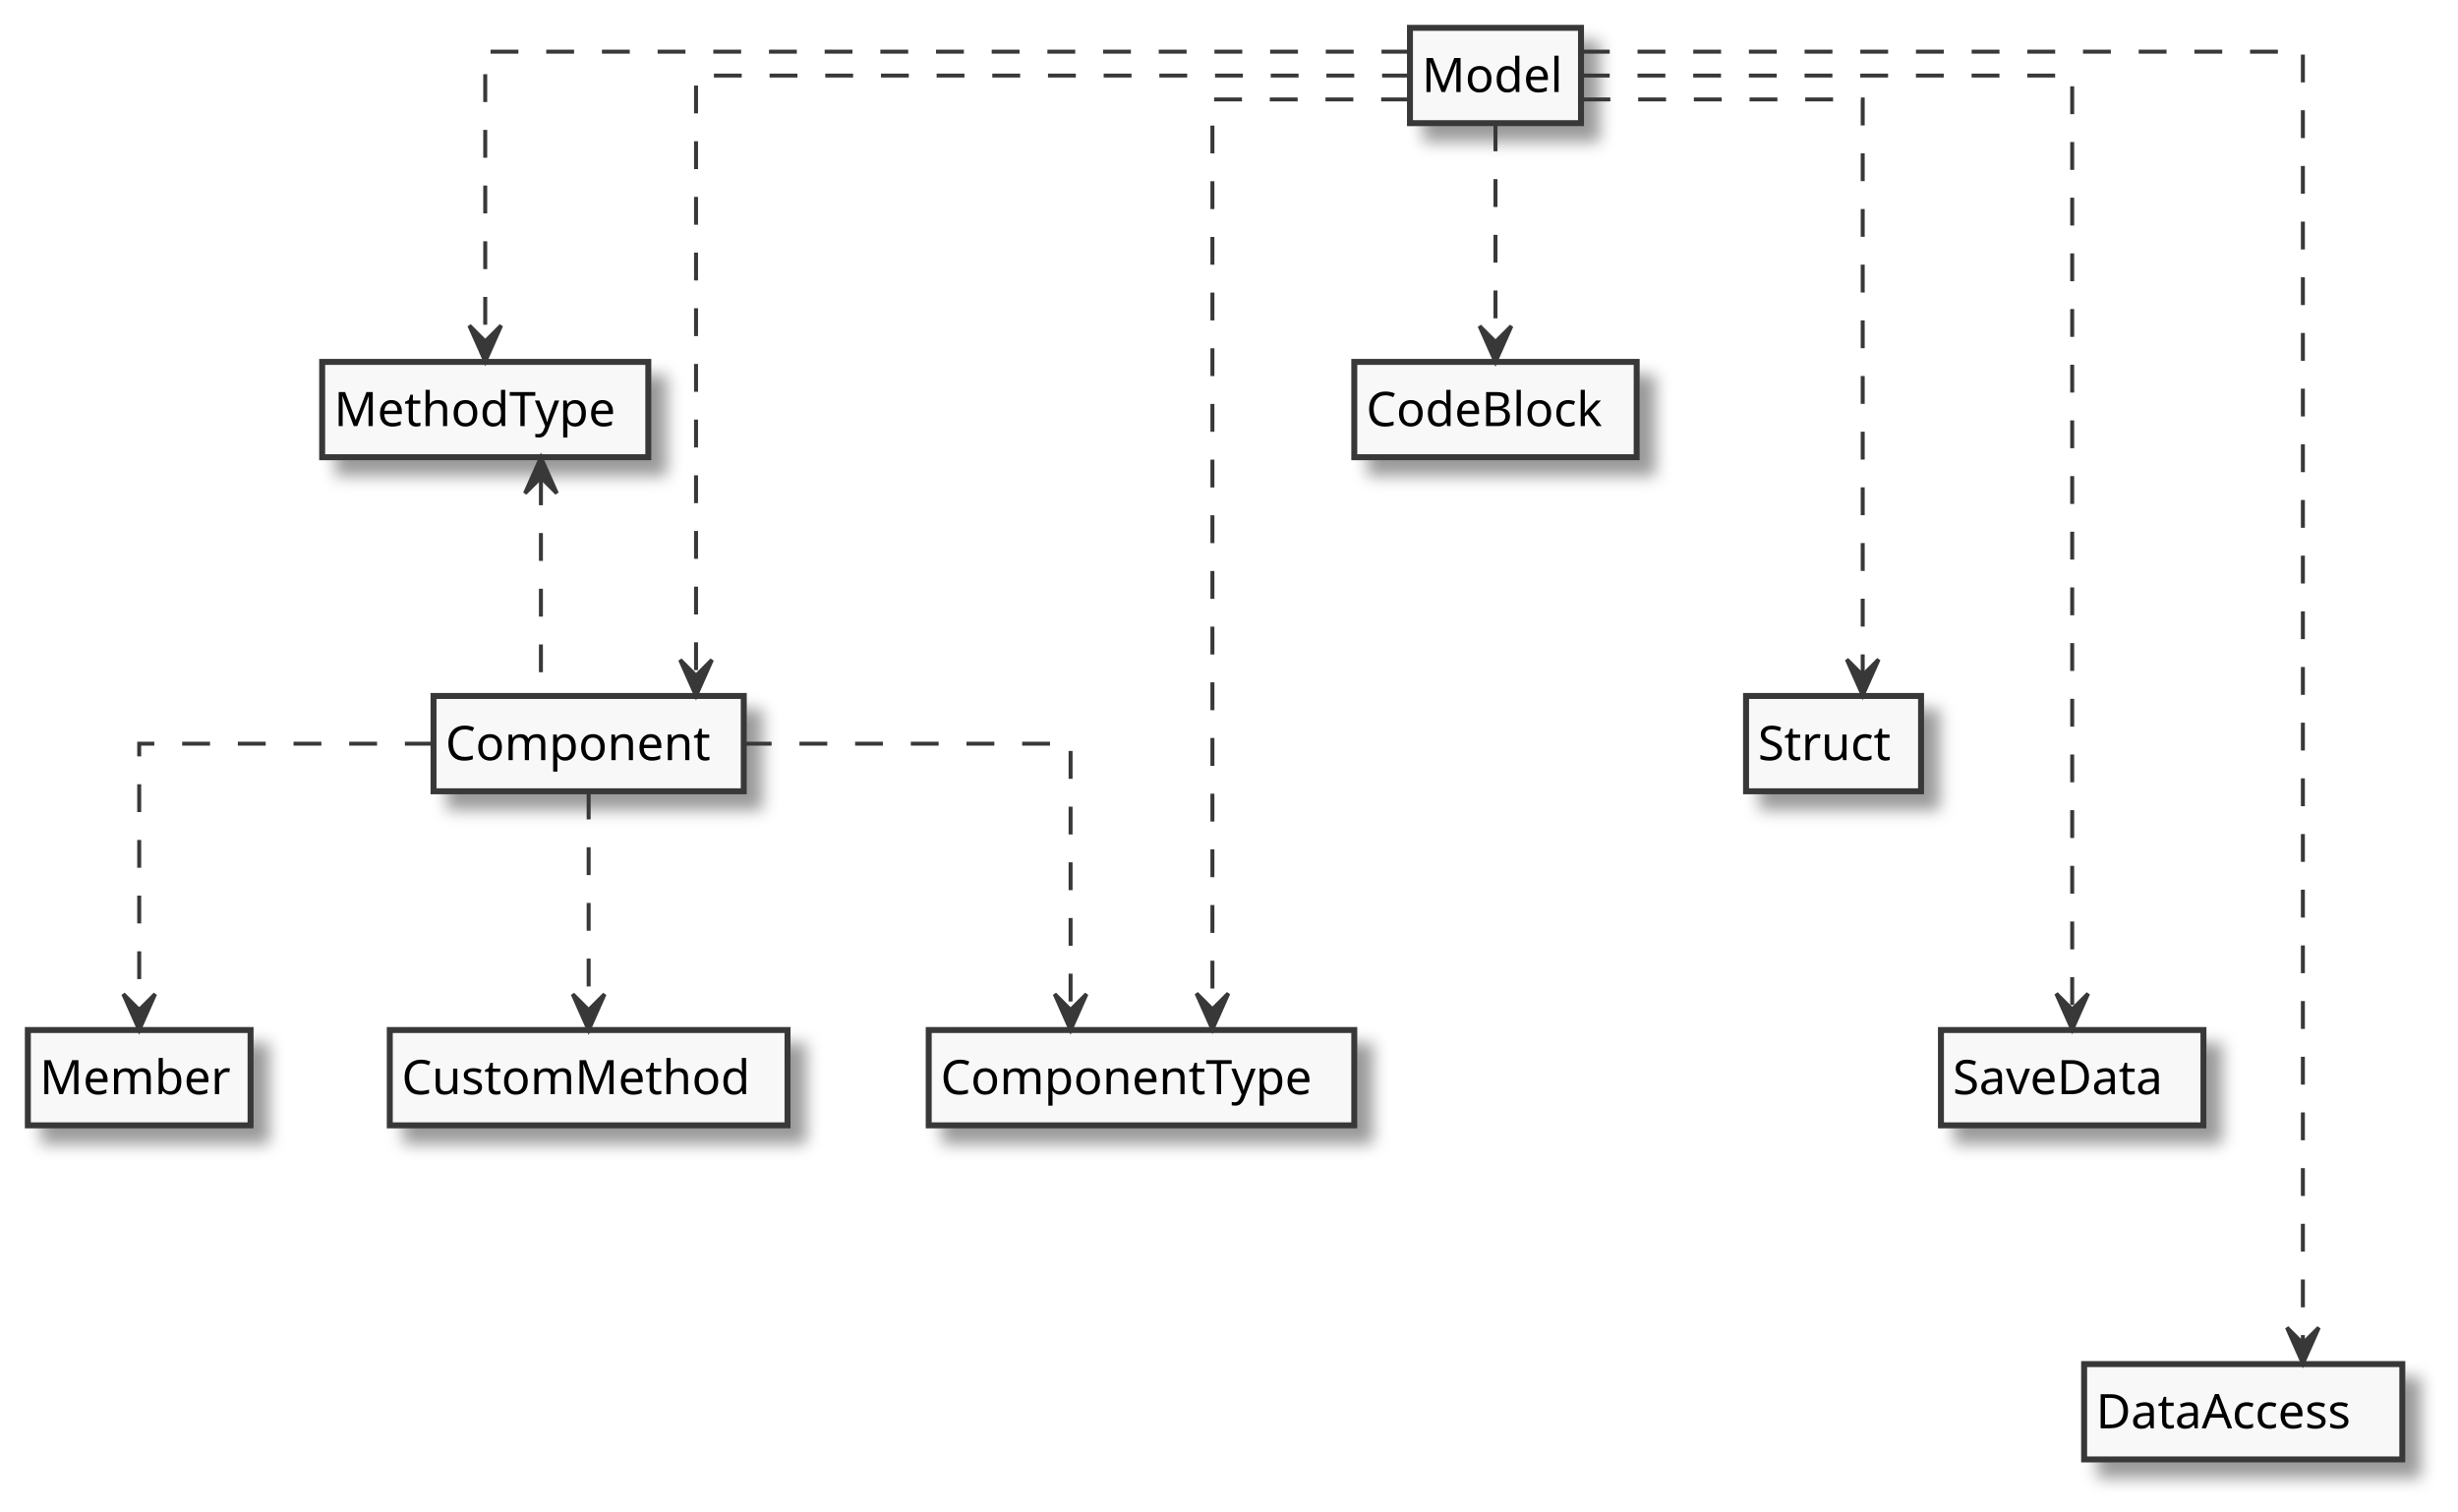
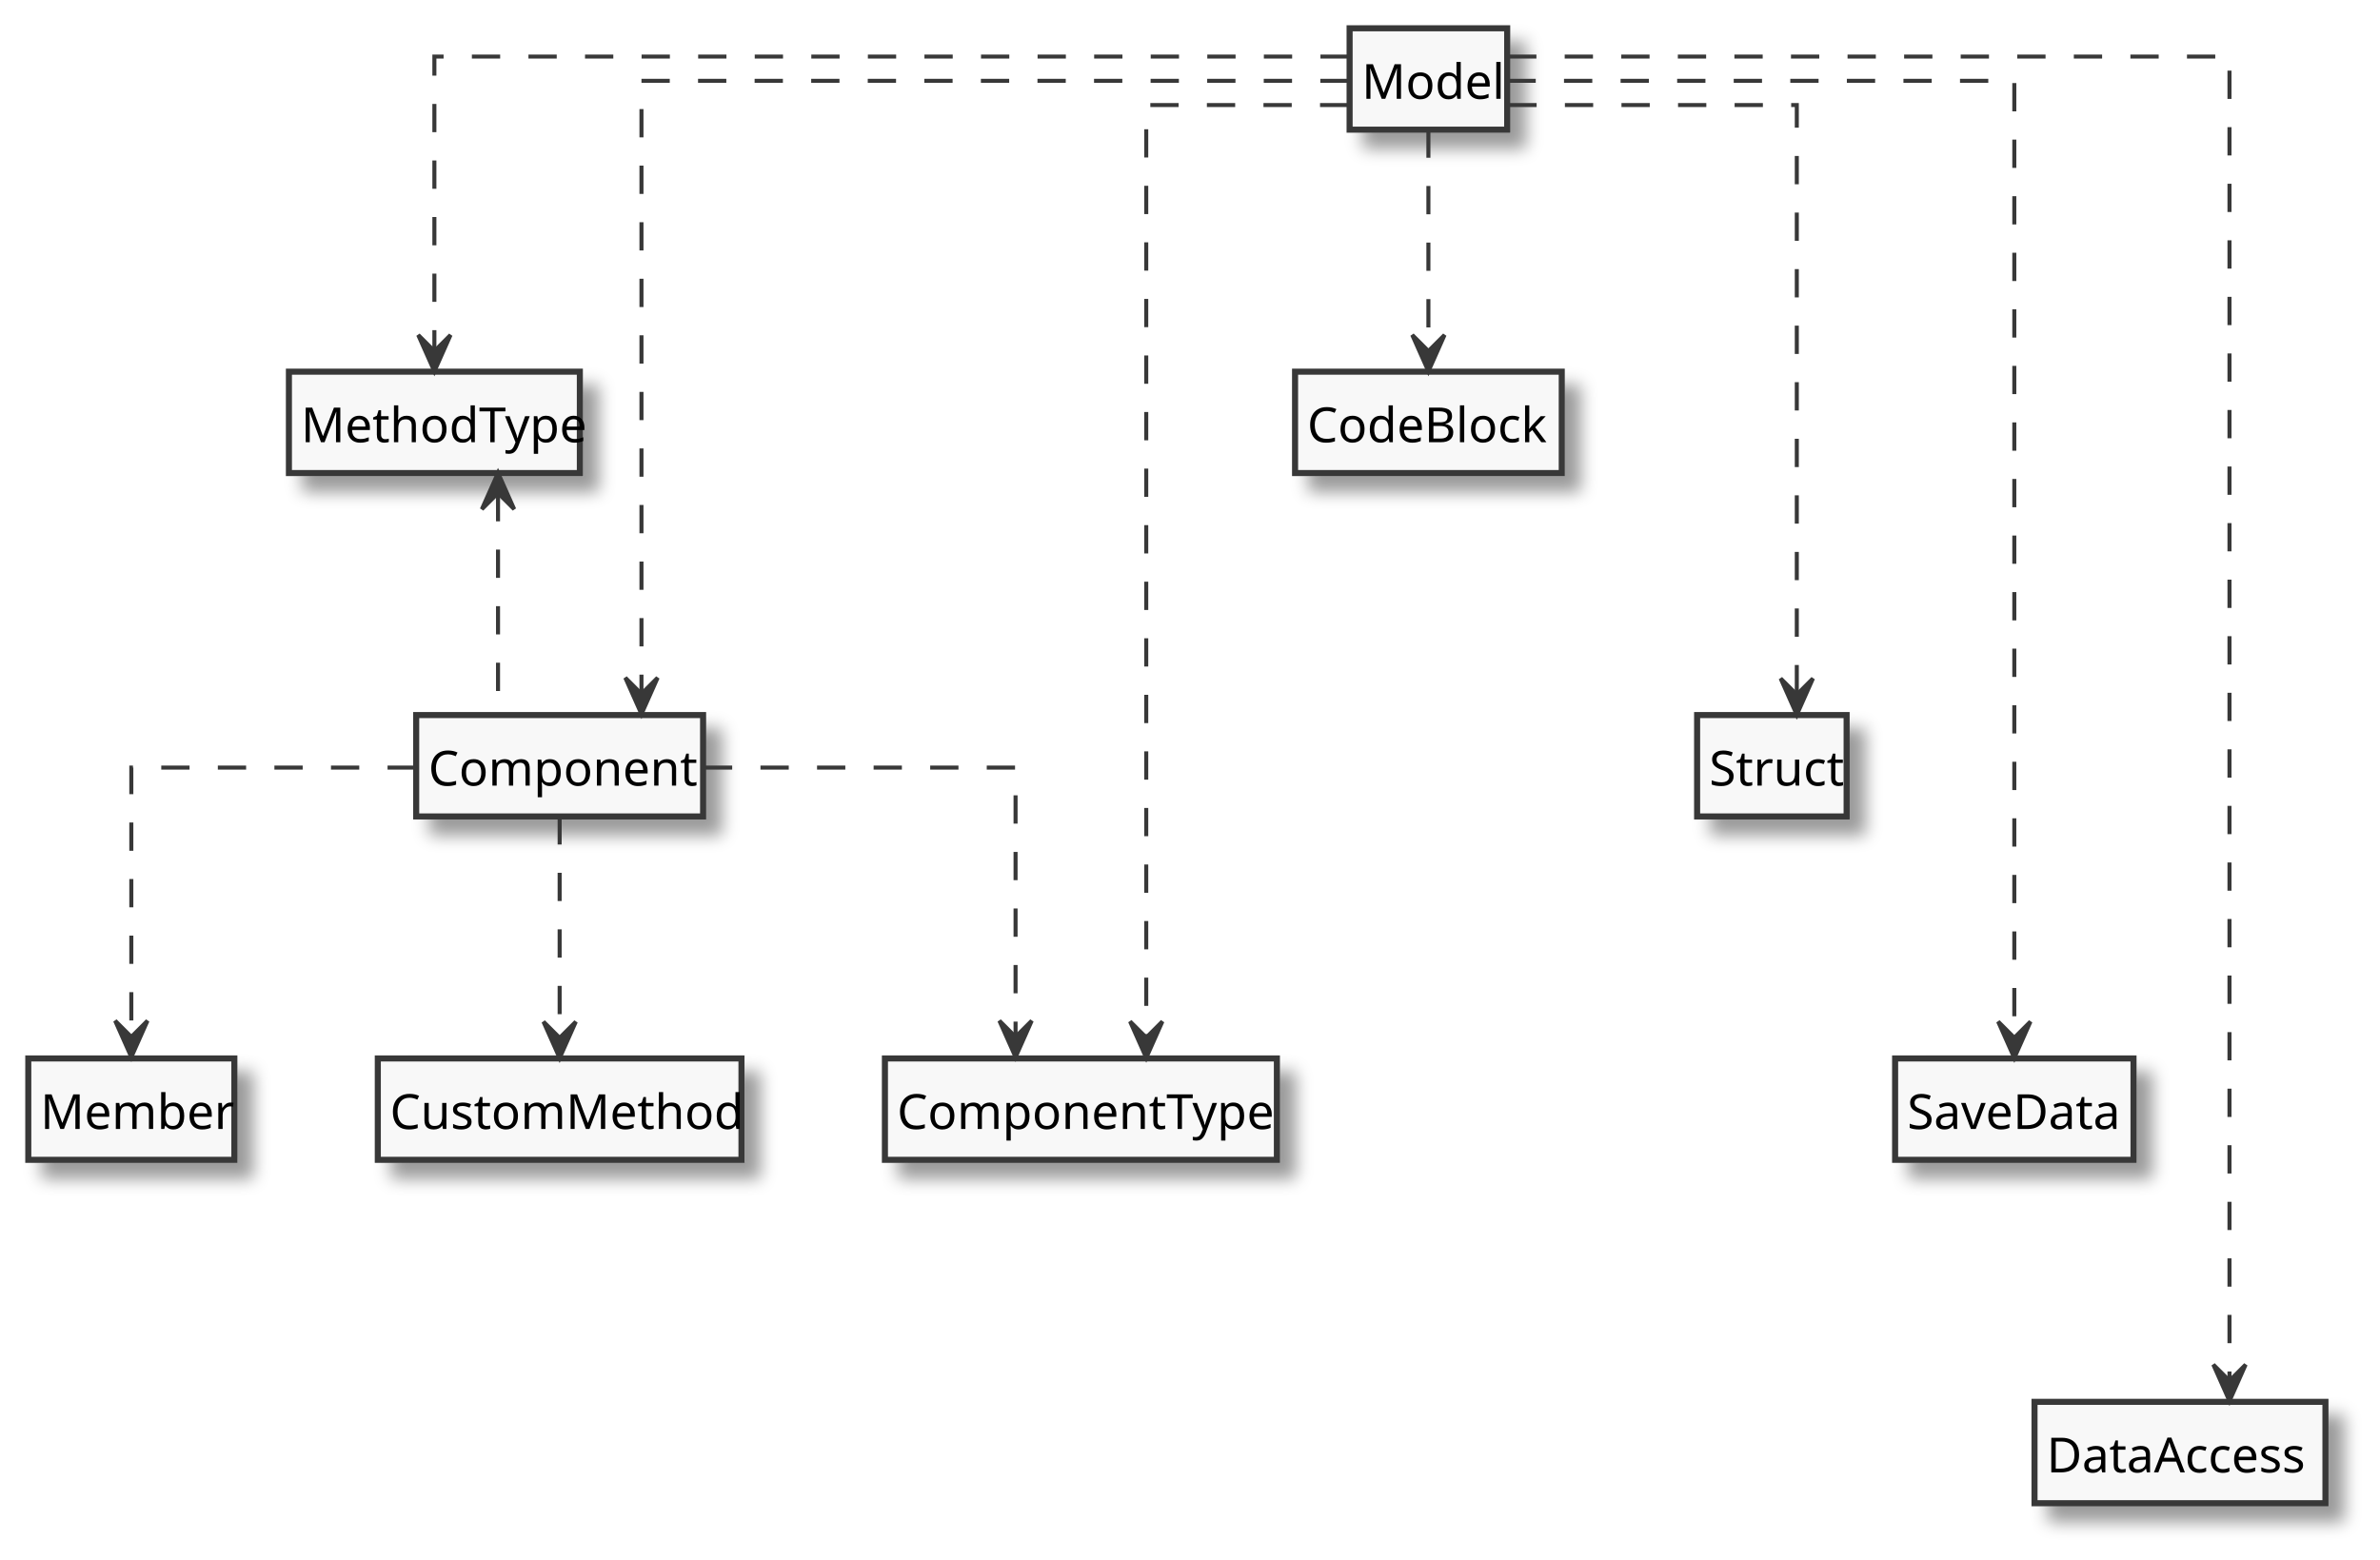
- <svg xmlns="http://www.w3.org/2000/svg" contentScriptType="application/ecmascript" contentStyleType="text/css" height="380px" preserveAspectRatio="none" style="width:618px;height:380px;background:#FFFFFF;" version="1.1" viewBox="0 0 618 380" width="618px" zoomAndPan="magnify">
+ <svg xmlns="http://www.w3.org/2000/svg" contentScriptType="application/ecmascript" contentStyleType="text/css" height="386px" preserveAspectRatio="none" style="width:589px;height:386px;background:#FFFFFF;" version="1.1" viewBox="0 0 589 386" width="589px" zoomAndPan="magnify">
  <defs>
    <filter height="300%" id="f2j11cs6bulk" width="300%" x="-1" y="-1">
      <feGaussianBlur result="blurOut" stdDeviation="2.0" />
      <feColorMatrix in="blurOut" result="blurOut2" type="matrix" values="0 0 0 0 0 0 0 0 0 0 0 0 0 0 0 0 0 0 .4 0" />
      <feOffset dx="4.0" dy="4.0" in="blurOut2" result="blurOut3" />
      <feBlend in="SourceGraphic" in2="blurOut3" mode="normal" />
    </filter>
  </defs>
  <g>
-     <rect codeLine="12" fill="#F8F8F8" filter="url(#f2j11cs6bulk)" height="23.969" id="Model" style="stroke:#383838;stroke-width:1.5;" width="43" x="354.5" y="7" />
-     <text fill="#000000" font-family="sans-serif" font-size="12" lengthAdjust="spacing" textLength="37" x="357.5" y="23.139">Model</text>
-     <rect codeLine="13" fill="#F8F8F8" filter="url(#f2j11cs6bulk)" height="23.969" id="ComponentType" style="stroke:#383838;stroke-width:1.5;" width="107" x="233.5" y="259" />
-     <text fill="#000000" font-family="sans-serif" font-size="12" lengthAdjust="spacing" textLength="101" x="236.5" y="275.139">ComponentType</text>
-     <rect codeLine="14" fill="#F8F8F8" filter="url(#f2j11cs6bulk)" height="23.969" id="MethodType" style="stroke:#383838;stroke-width:1.5;" width="82" x="81" y="91" />
-     <text fill="#000000" font-family="sans-serif" font-size="12" lengthAdjust="spacing" textLength="76" x="84" y="107.139">MethodType</text>
-     <rect codeLine="15" fill="#F8F8F8" filter="url(#f2j11cs6bulk)" height="23.969" id="Member" style="stroke:#383838;stroke-width:1.5;" width="56" x="7" y="259" />
-     <text fill="#000000" font-family="sans-serif" font-size="12" lengthAdjust="spacing" textLength="50" x="10" y="275.139">Member</text>
-     <rect codeLine="16" fill="#F8F8F8" filter="url(#f2j11cs6bulk)" height="23.969" id="CustomMethod" style="stroke:#383838;stroke-width:1.5;" width="100" x="98" y="259" />
-     <text fill="#000000" font-family="sans-serif" font-size="12" lengthAdjust="spacing" textLength="94" x="101" y="275.139">CustomMethod</text>
-     <rect codeLine="17" fill="#F8F8F8" filter="url(#f2j11cs6bulk)" height="23.969" id="Component" style="stroke:#383838;stroke-width:1.5;" width="78" x="109" y="175" />
-     <text fill="#000000" font-family="sans-serif" font-size="12" lengthAdjust="spacing" textLength="72" x="112" y="191.139">Component</text>
-     <rect codeLine="18" fill="#F8F8F8" filter="url(#f2j11cs6bulk)" height="23.969" id="CodeBlock" style="stroke:#383838;stroke-width:1.5;" width="71" x="340.5" y="91" />
-     <text fill="#000000" font-family="sans-serif" font-size="12" lengthAdjust="spacing" textLength="65" x="343.5" y="107.139">CodeBlock</text>
-     <rect codeLine="19" fill="#F8F8F8" filter="url(#f2j11cs6bulk)" height="23.969" id="Struct" style="stroke:#383838;stroke-width:1.5;" width="44" x="439" y="175" />
-     <text fill="#000000" font-family="sans-serif" font-size="12" lengthAdjust="spacing" textLength="38" x="442" y="191.139">Struct</text>
-     <rect codeLine="20" fill="#F8F8F8" filter="url(#f2j11cs6bulk)" height="23.969" id="SaveData" style="stroke:#383838;stroke-width:1.5;" width="66" x="488" y="259" />
-     <text fill="#000000" font-family="sans-serif" font-size="12" lengthAdjust="spacing" textLength="60" x="491" y="275.139">SaveData</text>
-     <rect fill="#F8F8F8" filter="url(#f2j11cs6bulk)" height="23.969" id="DataAccess" style="stroke:#383838;stroke-width:1.5;" width="80" x="524" y="343" />
-     <text fill="#000000" font-family="sans-serif" font-size="12" lengthAdjust="spacing" textLength="74" x="527" y="359.139">DataAccess</text>
-     <path codeLine="22" d="M354.49,19 C302.64,19 175,19 175,19 C175,19 175,169.92 175,169.92 " fill="none" id="Model-to-Component" style="stroke:#383838;stroke-width:1.0;stroke-dasharray:7.0,7.0;" />
-     <polygon fill="#383838" points="175,174.92,179,165.92,175,169.92,171,165.92,175,174.92" style="stroke:#383838;stroke-width:1.0;" />
-     <path codeLine="23" d="M376,31.04 C376,31.04 376,85.99 376,85.99 " fill="none" id="Model-to-CodeBlock" style="stroke:#383838;stroke-width:1.0;stroke-dasharray:7.0,7.0;" />
-     <polygon fill="#383838" points="376,90.99,380,81.99,376,85.99,372,81.99,376,90.99" style="stroke:#383838;stroke-width:1.0;" />
-     <path codeLine="24" d="M397.88,25 C425.19,25 468.33,25 468.33,25 C468.33,25 468.33,169.82 468.33,169.82 " fill="none" id="Model-to-Struct" style="stroke:#383838;stroke-width:1.0;stroke-dasharray:7.0,7.0;" />
-     <polygon fill="#383838" points="468.33,174.82,472.33,165.82,468.33,169.82,464.33,165.82,468.33,174.82" style="stroke:#383838;stroke-width:1.0;" />
-     <path codeLine="25" d="M397.72,13 C450.09,13 579,13 579,13 C579,13 579,337.83 579,337.83 " fill="none" id="Model-to-DataAccess" style="stroke:#383838;stroke-width:1.0;stroke-dasharray:7.0,7.0;" />
-     <polygon fill="#383838" points="579,342.83,583,333.83,579,337.83,575,333.83,579,342.83" style="stroke:#383838;stroke-width:1.0;" />
-     <path codeLine="26" d="M354.26,25 C333.33,25 304.83,25 304.83,25 C304.83,25 304.83,253.8 304.83,253.8 " fill="none" id="Model-to-ComponentType" style="stroke:#383838;stroke-width:1.0;stroke-dasharray:7.0,7.0;" />
-     <polygon fill="#383838" points="304.83,258.8,308.83,249.8,304.83,253.8,300.83,249.8,304.83,258.8" style="stroke:#383838;stroke-width:1.0;" />
-     <path codeLine="27" d="M354.34,13 C292.92,13 122,13 122,13 C122,13 122,85.86 122,85.86 " fill="none" id="Model-to-MethodType" style="stroke:#383838;stroke-width:1.0;stroke-dasharray:7.0,7.0;" />
-     <polygon fill="#383838" points="122,90.86,126,81.86,122,85.86,118,81.86,122,90.86" style="stroke:#383838;stroke-width:1.0;" />
-     <path codeLine="28" d="M397.71,19 C438.16,19 521,19 521,19 C521,19 521,253.85 521,253.85 " fill="none" id="Model-to-SaveData" style="stroke:#383838;stroke-width:1.0;stroke-dasharray:7.0,7.0;" />
-     <polygon fill="#383838" points="521,258.85,525,249.85,521,253.85,517,249.85,521,258.85" style="stroke:#383838;stroke-width:1.0;" />
-     <path codeLine="30" d="M187,187 C222.43,187 269.17,187 269.17,187 C269.17,187 269.17,253.96 269.17,253.96 " fill="none" id="Component-to-ComponentType" style="stroke:#383838;stroke-width:1.0;stroke-dasharray:7.0,7.0;" />
-     <polygon fill="#383838" points="269.17,258.96,273.17,249.96,269.17,253.96,265.17,249.96,269.17,258.96" style="stroke:#383838;stroke-width:1.0;" />
-     <path codeLine="31" d="M136,120.04 C136,120.04 136,174.99 136,174.99 " fill="none" id="MethodType-backto-Component" style="stroke:#383838;stroke-width:1.0;stroke-dasharray:7.0,7.0;" />
-     <polygon fill="#383838" points="136,115.04,132,124.04,136,120.04,140,124.04,136,115.04" style="stroke:#383838;stroke-width:1.0;" />
-     <path codeLine="32" d="M148,199.04 C148,199.04 148,253.99 148,253.99 " fill="none" id="Component-to-CustomMethod" style="stroke:#383838;stroke-width:1.0;stroke-dasharray:7.0,7.0;" />
-     <polygon fill="#383838" points="148,258.99,152,249.99,148,253.99,144,249.99,148,258.99" style="stroke:#383838;stroke-width:1.0;" />
-     <path codeLine="33" d="M108.8,187 C76.16,187 35,187 35,187 C35,187 35,253.96 35,253.96 " fill="none" id="Component-to-Member" style="stroke:#383838;stroke-width:1.0;stroke-dasharray:7.0,7.0;" />
-     <polygon fill="#383838" points="35,258.96,39,249.96,35,253.96,31,249.96,35,258.96" style="stroke:#383838;stroke-width:1.0;" />
+     <rect codeLine="12" fill="#F8F8F8" filter="url(#f2j11cs6bulk)" height="25.094" id="Model" style="stroke:#383838;stroke-width:1.5;" width="39" x="334" y="7" />
+     <text fill="#000000" font-family="sans-serif" font-size="12" lengthAdjust="spacing" textLength="33" x="337" y="24.457">Model</text>
+     <rect codeLine="13" fill="#F8F8F8" filter="url(#f2j11cs6bulk)" height="25.094" id="ComponentType" style="stroke:#383838;stroke-width:1.5;" width="97" x="219" y="262" />
+     <text fill="#000000" font-family="sans-serif" font-size="12" lengthAdjust="spacing" textLength="91" x="222" y="279.457">ComponentType</text>
+     <rect codeLine="14" fill="#F8F8F8" filter="url(#f2j11cs6bulk)" height="25.094" id="MethodType" style="stroke:#383838;stroke-width:1.5;" width="72" x="71.5" y="92" />
+     <text fill="#000000" font-family="sans-serif" font-size="12" lengthAdjust="spacing" textLength="66" x="74.5" y="109.457">MethodType</text>
+     <rect codeLine="15" fill="#F8F8F8" filter="url(#f2j11cs6bulk)" height="25.094" id="Member" style="stroke:#383838;stroke-width:1.5;" width="51" x="7" y="262" />
+     <text fill="#000000" font-family="sans-serif" font-size="12" lengthAdjust="spacing" textLength="45" x="10" y="279.457">Member</text>
+     <rect codeLine="16" fill="#F8F8F8" filter="url(#f2j11cs6bulk)" height="25.094" id="CustomMethod" style="stroke:#383838;stroke-width:1.5;" width="90" x="93.5" y="262" />
+     <text fill="#000000" font-family="sans-serif" font-size="12" lengthAdjust="spacing" textLength="84" x="96.5" y="279.457">CustomMethod</text>
+     <rect codeLine="17" fill="#F8F8F8" filter="url(#f2j11cs6bulk)" height="25.094" id="Component" style="stroke:#383838;stroke-width:1.5;" width="71" x="103" y="177" />
+     <text fill="#000000" font-family="sans-serif" font-size="12" lengthAdjust="spacing" textLength="65" x="106" y="194.457">Component</text>
+     <rect codeLine="18" fill="#F8F8F8" filter="url(#f2j11cs6bulk)" height="25.094" id="CodeBlock" style="stroke:#383838;stroke-width:1.5;" width="66" x="320.5" y="92" />
+     <text fill="#000000" font-family="sans-serif" font-size="12" lengthAdjust="spacing" textLength="60" x="323.5" y="109.457">CodeBlock</text>
+     <rect codeLine="19" fill="#F8F8F8" filter="url(#f2j11cs6bulk)" height="25.094" id="Struct" style="stroke:#383838;stroke-width:1.5;" width="37" x="420" y="177" />
+     <text fill="#000000" font-family="sans-serif" font-size="12" lengthAdjust="spacing" textLength="31" x="423" y="194.457">Struct</text>
+     <rect codeLine="20" fill="#F8F8F8" filter="url(#f2j11cs6bulk)" height="25.094" id="SaveData" style="stroke:#383838;stroke-width:1.5;" width="59" x="469" y="262" />
+     <text fill="#000000" font-family="sans-serif" font-size="12" lengthAdjust="spacing" textLength="53" x="472" y="279.457">SaveData</text>
+     <rect fill="#F8F8F8" filter="url(#f2j11cs6bulk)" height="25.094" id="DataAccess" style="stroke:#383838;stroke-width:1.5;" width="72" x="503.5" y="347" />
+     <text fill="#000000" font-family="sans-serif" font-size="12" lengthAdjust="spacing" textLength="66" x="506.5" y="364.457">DataAccess</text>
+     <path codeLine="22" d="M333.75,20 C284.24,20 158.75,20 158.75,20 C158.75,20 158.75,171.76 158.75,171.76 " fill="none" id="Model-to-Component" style="stroke:#383838;stroke-width:1.0;stroke-dasharray:7.0,7.0;" />
+     <polygon fill="#383838" points="158.75,176.76,162.75,167.76,158.75,171.76,154.75,167.76,158.75,176.76" style="stroke:#383838;stroke-width:1.0;" />
+     <path codeLine="23" d="M353.5,32.04 C353.5,32.04 353.5,86.91 353.5,86.91 " fill="none" id="Model-to-CodeBlock" style="stroke:#383838;stroke-width:1.0;stroke-dasharray:7.0,7.0;" />
+     <polygon fill="#383838" points="353.5,91.91,357.5,82.91,353.5,86.91,349.5,82.91,353.5,91.91" style="stroke:#383838;stroke-width:1.0;" />
+     <path codeLine="24" d="M373.28,26 C400.09,26 444.67,26 444.67,26 C444.67,26 444.67,171.94 444.67,171.94 " fill="none" id="Model-to-Struct" style="stroke:#383838;stroke-width:1.0;stroke-dasharray:7.0,7.0;" />
+     <polygon fill="#383838" points="444.67,176.94,448.67,167.94,444.67,171.94,440.67,167.94,444.67,176.94" style="stroke:#383838;stroke-width:1.0;" />
+     <path codeLine="25" d="M373.23,14 C423.38,14 551.75,14 551.75,14 C551.75,14 551.75,341.79 551.75,341.79 " fill="none" id="Model-to-DataAccess" style="stroke:#383838;stroke-width:1.0;stroke-dasharray:7.0,7.0;" />
+     <polygon fill="#383838" points="551.75,346.79,555.75,337.79,551.75,341.79,547.75,337.79,551.75,346.79" style="stroke:#383838;stroke-width:1.0;" />
+     <path codeLine="26" d="M333.68,26 C313.03,26 283.67,26 283.67,26 C283.67,26 283.67,256.84 283.67,256.84 " fill="none" id="Model-to-ComponentType" style="stroke:#383838;stroke-width:1.0;stroke-dasharray:7.0,7.0;" />
+     <polygon fill="#383838" points="283.67,261.84,287.67,252.84,283.67,256.84,279.67,252.84,283.67,261.84" style="stroke:#383838;stroke-width:1.0;" />
+     <path codeLine="27" d="M333.78,14 C275.41,14 107.5,14 107.5,14 C107.5,14 107.5,86.92 107.5,86.92 " fill="none" id="Model-to-MethodType" style="stroke:#383838;stroke-width:1.0;stroke-dasharray:7.0,7.0;" />
+     <polygon fill="#383838" points="107.5,91.92,111.5,82.92,107.5,86.92,103.5,82.92,107.5,91.92" style="stroke:#383838;stroke-width:1.0;" />
+     <path codeLine="28" d="M373.06,20 C412.63,20 498.5,20 498.5,20 C498.5,20 498.5,256.88 498.5,256.88 " fill="none" id="Model-to-SaveData" style="stroke:#383838;stroke-width:1.0;stroke-dasharray:7.0,7.0;" />
+     <polygon fill="#383838" points="498.5,261.88,502.5,252.88,498.5,256.88,494.5,252.88,498.5,261.88" style="stroke:#383838;stroke-width:1.0;" />
+     <path codeLine="30" d="M174.2,190 C207.26,190 251.33,190 251.33,190 C251.33,190 251.33,256.67 251.33,256.67 " fill="none" id="Component-to-ComponentType" style="stroke:#383838;stroke-width:1.0;stroke-dasharray:7.0,7.0;" />
+     <polygon fill="#383838" points="251.33,261.67,255.33,252.67,251.33,256.67,247.33,252.67,251.33,261.67" style="stroke:#383838;stroke-width:1.0;" />
+     <path codeLine="31" d="M123.25,122.04 C123.25,122.04 123.25,176.91 123.25,176.91 " fill="none" id="MethodType-backto-Component" style="stroke:#383838;stroke-width:1.0;stroke-dasharray:7.0,7.0;" />
+     <polygon fill="#383838" points="123.25,117.04,119.25,126.04,123.25,122.04,127.25,126.04,123.25,117.04" style="stroke:#383838;stroke-width:1.0;" />
+     <path codeLine="32" d="M138.5,202.04 C138.5,202.04 138.5,256.91 138.5,256.91 " fill="none" id="Component-to-CustomMethod" style="stroke:#383838;stroke-width:1.0;stroke-dasharray:7.0,7.0;" />
+     <polygon fill="#383838" points="138.5,261.91,142.5,252.91,138.5,256.91,134.5,252.91,138.5,261.91" style="stroke:#383838;stroke-width:1.0;" />
+     <path codeLine="33" d="M102.91,190 C72.11,190 32.5,190 32.5,190 C32.5,190 32.5,256.67 32.5,256.67 " fill="none" id="Component-to-Member" style="stroke:#383838;stroke-width:1.0;stroke-dasharray:7.0,7.0;" />
+     <polygon fill="#383838" points="32.5,261.67,36.5,252.67,32.5,256.67,28.5,252.67,32.5,261.67" style="stroke:#383838;stroke-width:1.0;" />
  </g>
</svg>
